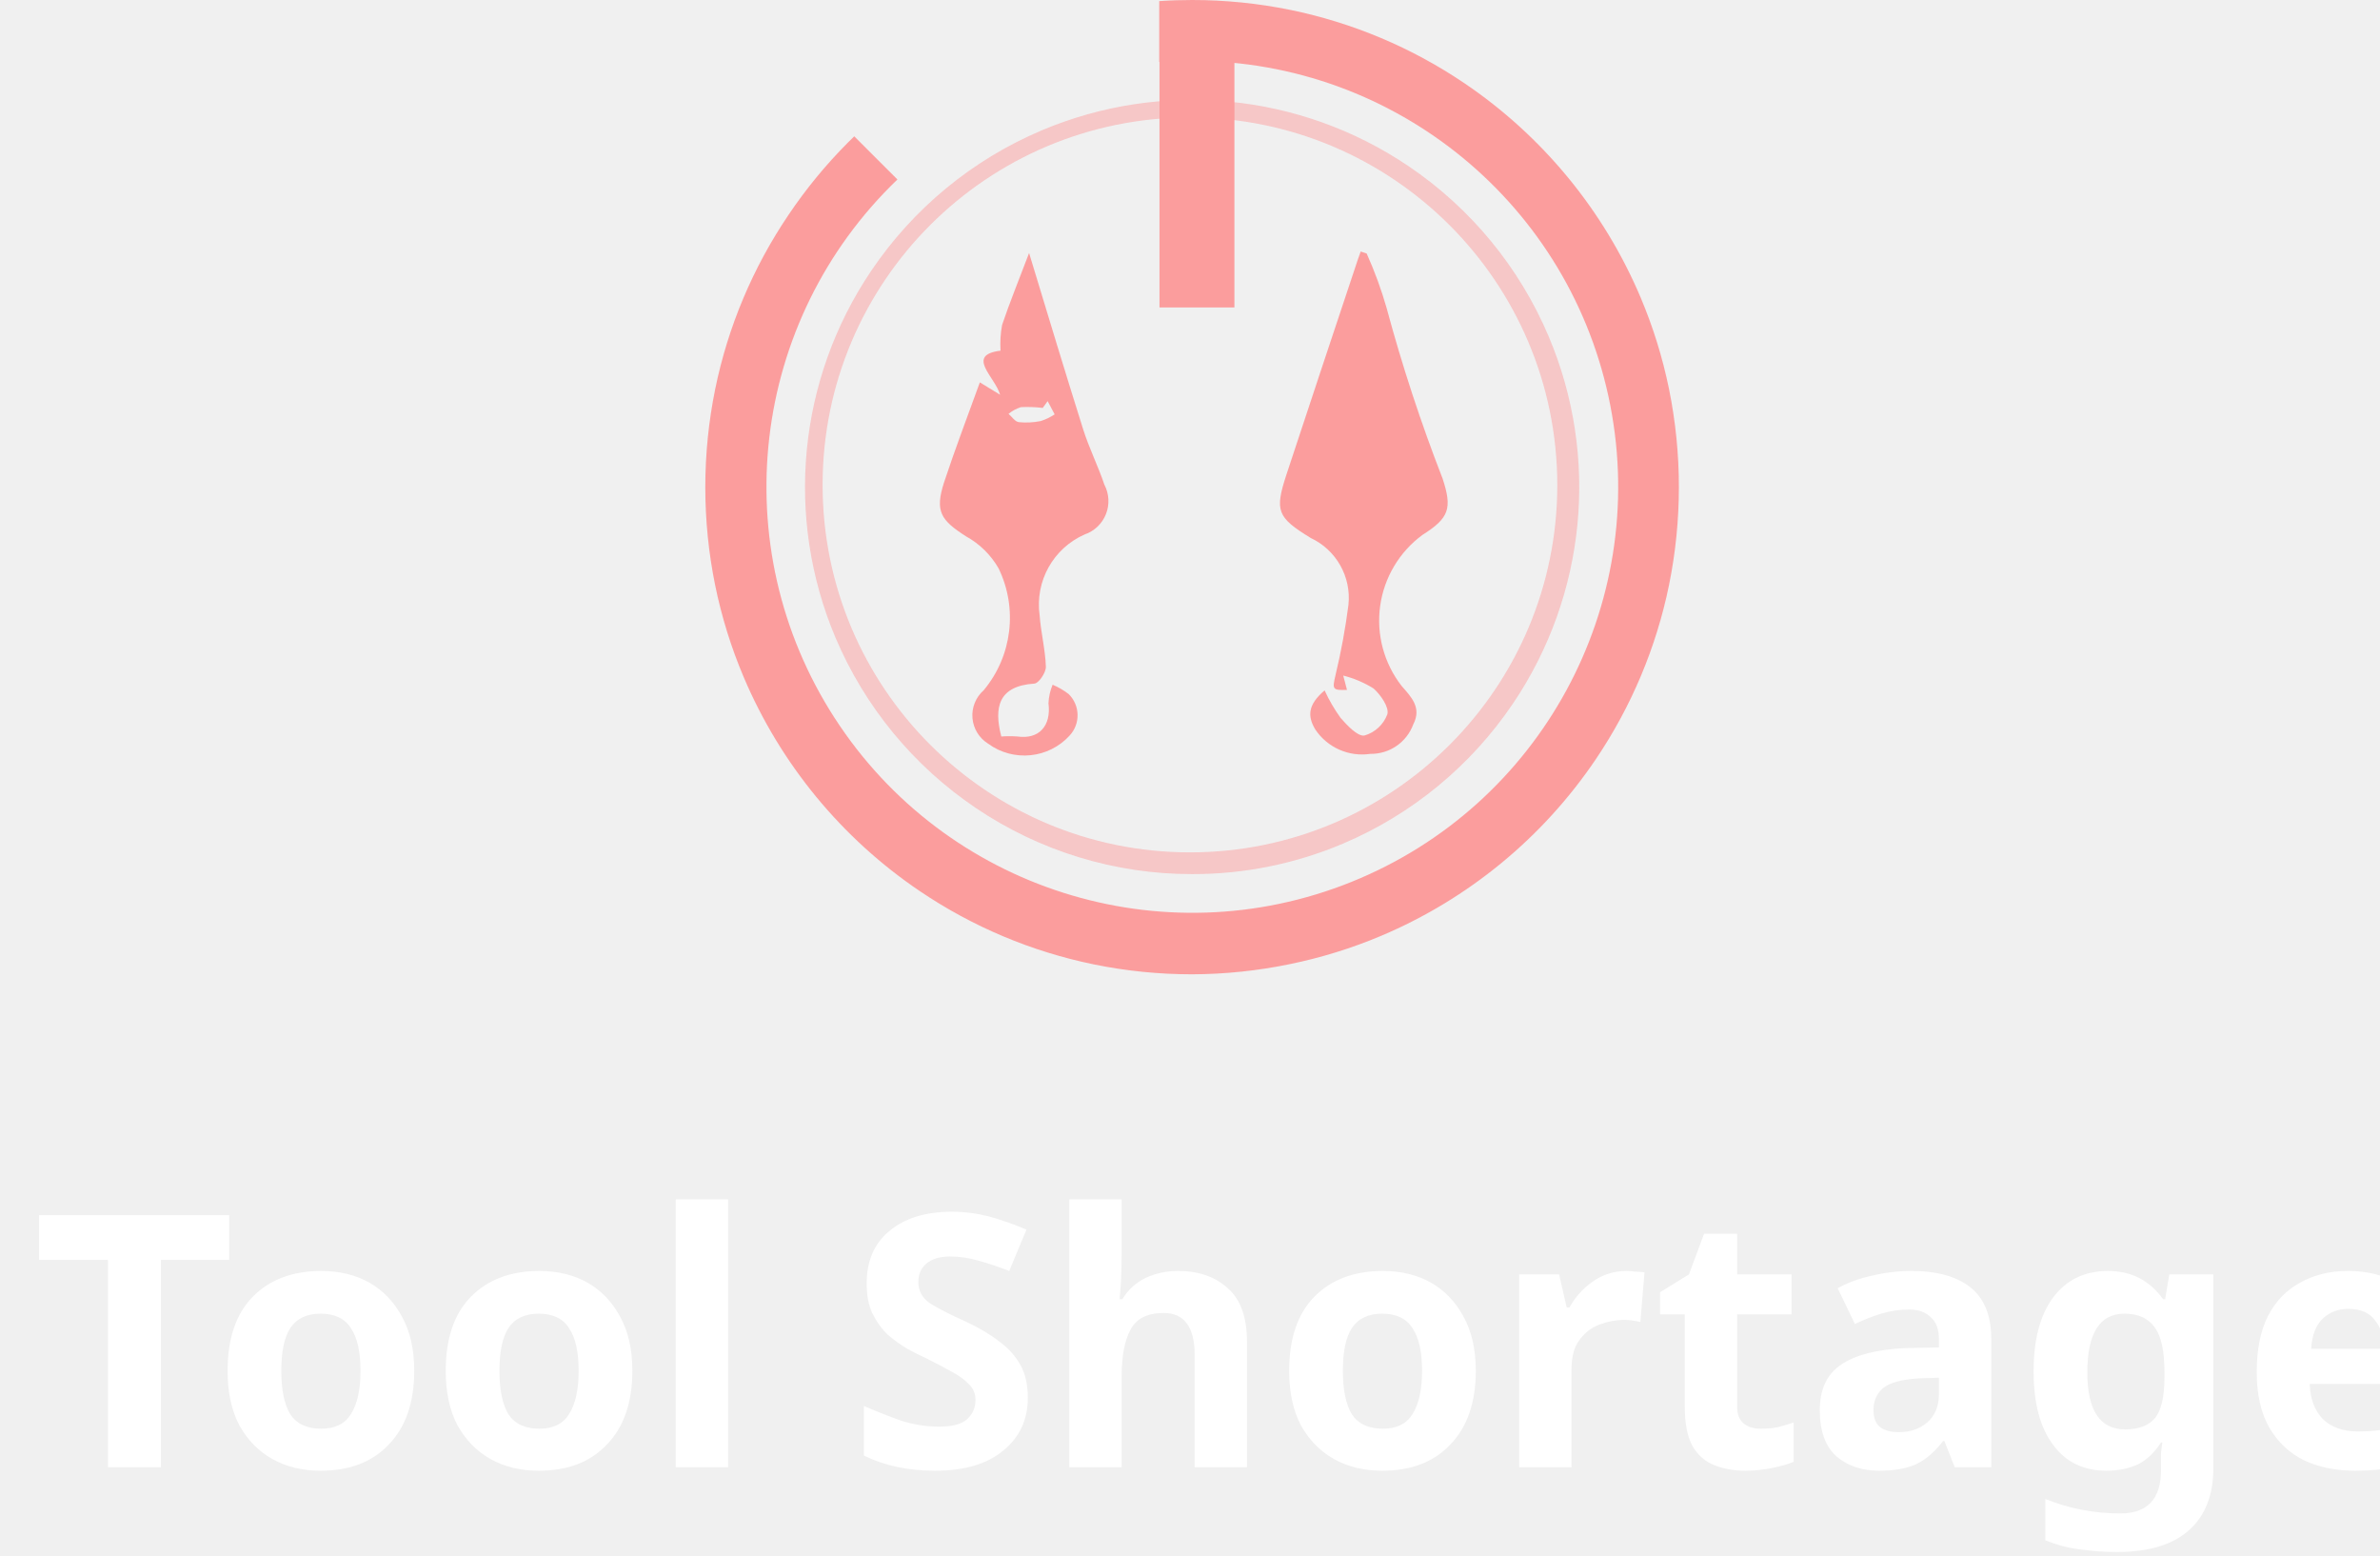
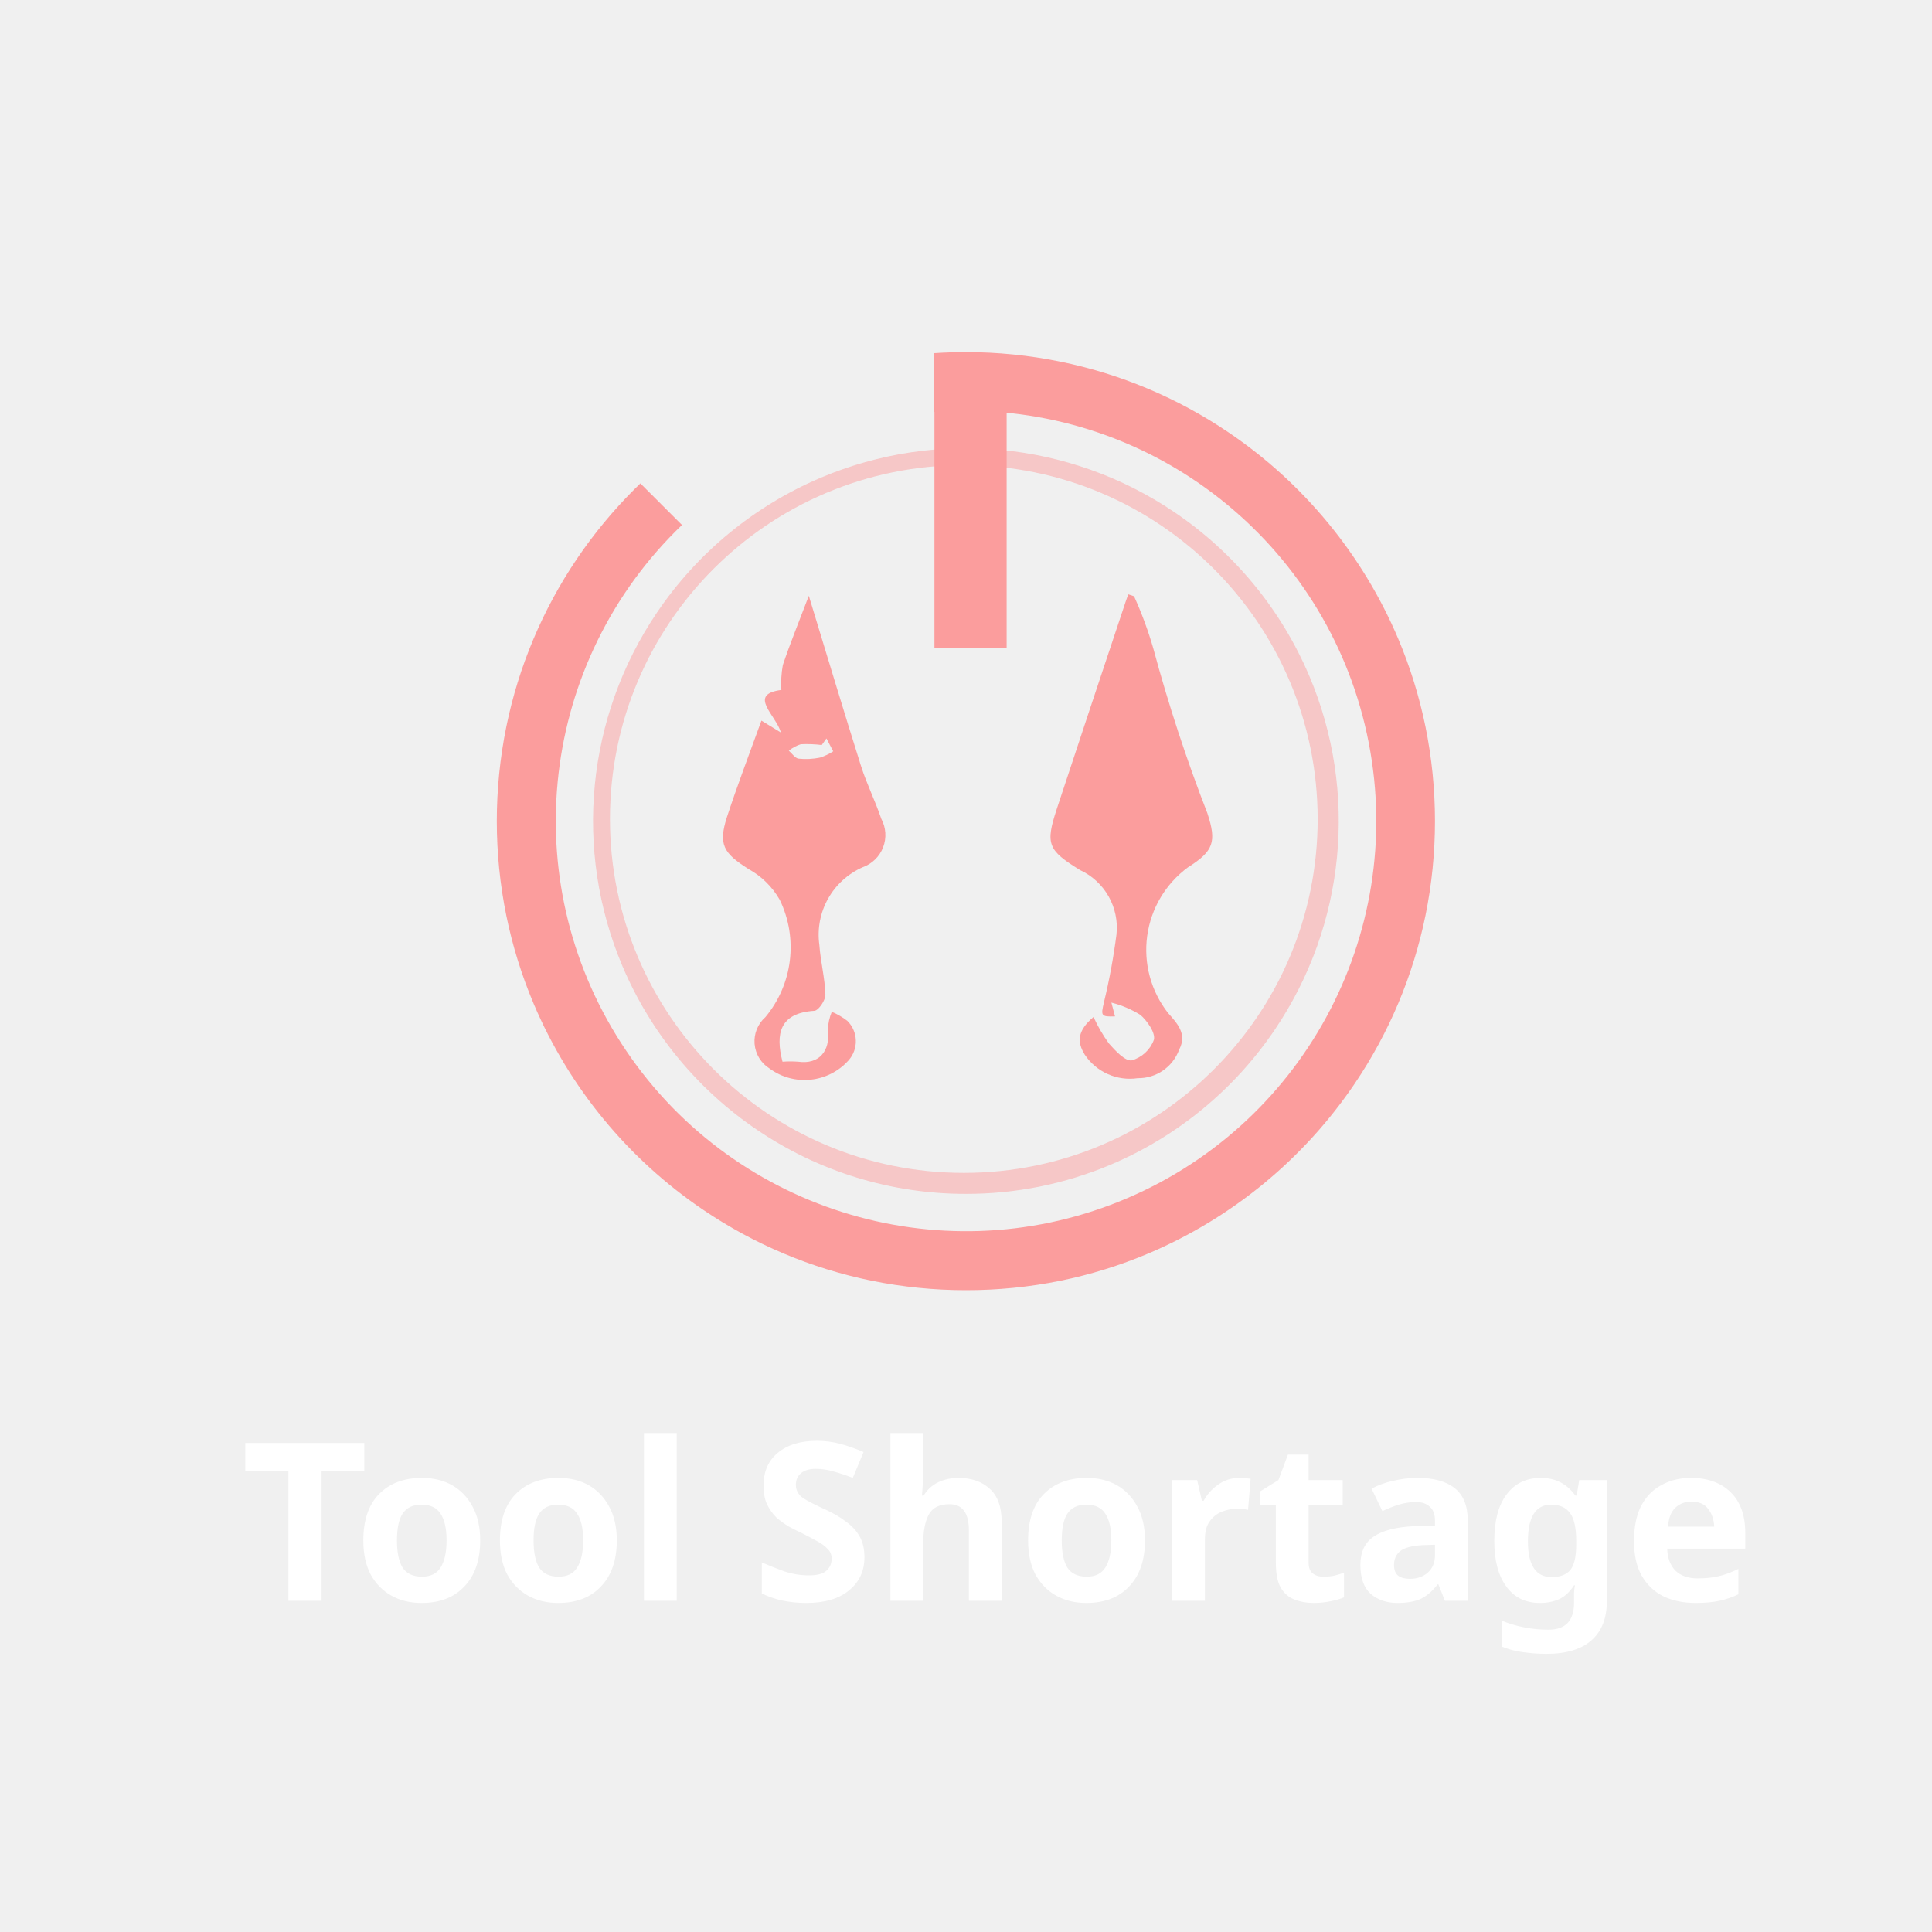
- <svg xmlns="http://www.w3.org/2000/svg" width="54" height="35.282" viewBox="0 0 54 35.282">
-   <g id="Component_209_1" data-name="Component 209 – 1" transform="translate(1)">
-     <g id="Component_144_3" data-name="Component 144 – 3" transform="translate(15)" opacity="0.75">
-       <path id="Path_1010" data-name="Path 1010" d="M791.364,357.088a3.676,3.676,0,0,0,.363.624c.146.166.383.423.539.4a.788.788,0,0,0,.522-.483c.043-.161-.152-.441-.314-.585a2.434,2.434,0,0,0-.687-.292l.085.325c-.336.011-.334-.015-.261-.334a15,15,0,0,0,.294-1.595,1.5,1.5,0,0,0-.856-1.517c-.764-.469-.821-.614-.55-1.441.535-1.627,1.079-3.25,1.62-4.878.02-.06.042-.119.064-.179l.135.045a9.07,9.07,0,0,1,.452,1.233,37.764,37.764,0,0,0,1.271,3.872c.224.68.149.895-.459,1.28a2.412,2.412,0,0,0-.469,3.426c.216.246.459.492.264.867a1.022,1.022,0,0,1-.976.672,1.277,1.277,0,0,1-1.248-.553C790.976,357.679,790.976,357.417,791.364,357.088Z" transform="translate(-777.31 -341.428)" fill="#ff8282" />
-       <path id="Path_1011" data-name="Path 1011" d="M728.593,352.624c-.142-.421-.343-.822-.478-1.245-.408-1.294-.8-2.593-1.23-4.009-.241.635-.442,1.126-.613,1.633a2.427,2.427,0,0,0-.035.582c-.8.1-.125.592-.01,1l-.459-.281c-.281.775-.563,1.514-.812,2.268-.211.657-.079.856.5,1.226a1.916,1.916,0,0,1,.738.727,2.57,2.57,0,0,1-.338,2.762.757.757,0,0,0,.1,1.213,1.391,1.391,0,0,0,1.852-.188.675.675,0,0,0-.025-.938,1.658,1.658,0,0,0-.364-.212,1.21,1.21,0,0,0-.094.425c.065.508-.215.819-.7.75a2.46,2.46,0,0,0-.37,0c-.172-.661-.067-1.147.75-1.2.1-.007.264-.251.261-.381-.012-.391-.114-.779-.142-1.171a1.738,1.738,0,0,1,1.022-1.831A.8.8,0,0,0,728.593,352.624Zm-1.443-1.443a1.634,1.634,0,0,1-.5.025c-.083-.011-.154-.12-.231-.188a.857.857,0,0,1,.282-.152,2.922,2.922,0,0,1,.494.018l.111-.154.159.3A1.307,1.307,0,0,1,727.151,351.181Z" transform="translate(-719.536 -341.631)" fill="#ff8282" />
-       <path id="Subtraction_225" data-name="Subtraction 225" d="M8.779,17.558a8.738,8.738,0,0,1-4.908-1.5A8.8,8.8,0,0,1,.69,12.2,8.767,8.767,0,0,1,1.5,3.871,8.8,8.8,0,0,1,5.362.69a8.768,8.768,0,0,1,8.326.809,8.8,8.8,0,0,1,3.181,3.863,8.767,8.767,0,0,1-.809,8.326A8.8,8.8,0,0,1,12.2,16.868,8.724,8.724,0,0,1,8.779,17.558ZM8.73.395A8.335,8.335,0,1,0,17.065,8.73,8.345,8.345,0,0,0,8.73.395Z" transform="translate(2.269 2.269)" fill="#ff8282" opacity="0.5" />
-       <g id="Component_83_1" data-name="Component 83 – 1">
-         <path id="Path_852" data-name="Path 852" d="M0,1.139H1.7V8H0Z" transform="translate(10.308 -1.026)" fill="#ff8282" />
-         <path id="Subtraction_227" data-name="Subtraction 227" d="M11.048,22.1a11.134,11.134,0,0,1-2.227-.224,10.987,10.987,0,0,1-3.95-1.662,11.08,11.08,0,0,1-4-4.861,10.992,10.992,0,0,1-.644-2.074,11.157,11.157,0,0,1,0-4.453,10.991,10.991,0,0,1,1.662-3.95A11.131,11.131,0,0,1,3.236,3.236l.146-.144.98.979a9.662,9.662,0,1,0,6.685-2.691c-.248,0-.5.01-.745.028V.025c.247-.017.5-.025.745-.025a11.133,11.133,0,0,1,2.227.224,10.989,10.989,0,0,1,3.95,1.662,11.078,11.078,0,0,1,4,4.861,10.988,10.988,0,0,1,.644,2.074,11.157,11.157,0,0,1,0,4.453,10.989,10.989,0,0,1-1.662,3.95,11.081,11.081,0,0,1-4.861,4,11,11,0,0,1-2.074.644A11.133,11.133,0,0,1,11.048,22.1Z" fill="#ff8282" />
-       </g>
+ <svg xmlns="http://www.w3.org/2000/svg" id="Component_241_1" data-name="Component 241 – 1" width="70" height="70" viewBox="0 0 70 70">
+   <g id="Component_217_1" data-name="Component 217 – 1" transform="translate(18 12.758)" opacity="0.75">
+     <path id="Path_1010" data-name="Path 1010" d="M791.909,362.447a5.659,5.659,0,0,0,.558.96c.225.255.589.651.829.611a1.213,1.213,0,0,0,.8-.743c.066-.248-.234-.678-.483-.9a3.746,3.746,0,0,0-1.056-.449l.131.5c-.517.017-.514-.023-.4-.514a23.044,23.044,0,0,0,.453-2.453,2.3,2.3,0,0,0-1.317-2.333c-1.176-.722-1.263-.945-.846-2.216.823-2.5,1.66-5,2.492-7.5.03-.092.065-.183.1-.276l.208.069a13.963,13.963,0,0,1,.7,1.9,58.081,58.081,0,0,0,1.955,5.957c.345,1.046.229,1.377-.706,1.968a3.711,3.711,0,0,0-.721,5.27c.332.378.707.756.406,1.333a1.573,1.573,0,0,1-1.5,1.033,1.964,1.964,0,0,1-1.92-.851C791.311,363.358,791.311,362.954,791.909,362.447Z" transform="translate(-770.289 -338.358)" fill="#ff8282" />
+     <path id="Path_1011" data-name="Path 1011" d="M730.6,355.452c-.218-.648-.528-1.264-.735-1.915-.627-1.99-1.227-3.988-1.891-6.167-.371.977-.68,1.732-.942,2.512a3.733,3.733,0,0,0-.053.9c-1.238.159-.192.911-.015,1.544l-.707-.433c-.433,1.192-.866,2.329-1.248,3.489-.325,1.01-.121,1.316.776,1.886a2.948,2.948,0,0,1,1.136,1.118,3.954,3.954,0,0,1-.519,4.249,1.165,1.165,0,0,0,.154,1.866,2.14,2.14,0,0,0,2.849-.289,1.039,1.039,0,0,0-.038-1.443,2.551,2.551,0,0,0-.56-.326,1.864,1.864,0,0,0-.144.654c.1.782-.331,1.26-1.073,1.154a3.8,3.8,0,0,0-.569,0c-.264-1.017-.1-1.765,1.154-1.844.153-.01.407-.387.4-.586-.018-.6-.176-1.2-.219-1.8a2.674,2.674,0,0,1,1.573-2.817A1.237,1.237,0,0,0,730.6,355.452Zm-2.219-2.219a2.514,2.514,0,0,1-.776.039c-.128-.017-.237-.185-.355-.289a1.319,1.319,0,0,1,.433-.234,4.494,4.494,0,0,1,.76.028l.17-.237.245.465A2.007,2.007,0,0,1,728.381,353.233Z" transform="translate(-716.669 -338.542)" fill="#ff8282" />
+     <path id="Subtraction_225" data-name="Subtraction 225" d="M13.5,27.009A13.441,13.441,0,0,1,5.954,24.7a13.544,13.544,0,0,1-4.893-5.941A13.487,13.487,0,0,1,2.306,5.954,13.544,13.544,0,0,1,8.248,1.061,13.487,13.487,0,0,1,21.055,2.306a13.544,13.544,0,0,1,4.893,5.941A13.487,13.487,0,0,1,24.7,21.055a13.544,13.544,0,0,1-5.941,4.893A13.42,13.42,0,0,1,13.5,27.009ZM13.428.607A12.821,12.821,0,1,0,26.25,13.428,12.836,12.836,0,0,0,13.428.607Z" transform="translate(3.492 3.489)" fill="#ff8282" opacity="0.5" />
+     <g id="Component_83_1" data-name="Component 83 – 1">
+       <path id="Path_852" data-name="Path 852" d="M0,1.139H2.616V11.686H0Z" transform="translate(15.856 -0.966)" fill="#ff8282" />
+       <path id="Subtraction_227" data-name="Subtraction 227" d="M16.994,33.988a17.127,17.127,0,0,1-3.425-.345,16.9,16.9,0,0,1-6.077-2.557,17.044,17.044,0,0,1-6.157-7.477,16.908,16.908,0,0,1-.99-3.19,17.162,17.162,0,0,1,0-6.85A16.907,16.907,0,0,1,2.9,7.493,17.121,17.121,0,0,1,4.977,4.977c.074-.074.149-.148.225-.221L6.71,6.263A14.863,14.863,0,1,0,16.994,2.124c-.381,0-.767.015-1.145.044V.038C16.229.013,16.615,0,16.994,0a17.125,17.125,0,0,1,3.425.345A16.9,16.9,0,0,1,26.5,2.9a17.041,17.041,0,0,1,6.157,7.477,16.9,16.9,0,0,1,.99,3.19,17.162,17.162,0,0,1,0,6.85A16.9,16.9,0,0,1,31.086,26.5a17.045,17.045,0,0,1-7.477,6.157,16.917,16.917,0,0,1-3.19.99A17.125,17.125,0,0,1,16.994,33.988Z" transform="translate(0)" fill="#ff8282" />
    </g>
-     <text id="Tool_Shortage" data-name="Tool Shortage" transform="translate(26 33.282)" fill="#fff" font-size="8" font-family="SegoeUI-Bold, Segoe UI" font-weight="700">
-       <tspan x="-26.268" y="0">Tool Shortage</tspan>
-     </text>
  </g>
+   <text id="Tool_Shortage" data-name="Tool Shortage" transform="translate(35 58)" fill="#fff" font-size="8" font-family="SegoeUI-Bold, Segoe UI" font-weight="700">
+     <tspan x="-26.268" y="0">Tool Shortage</tspan>
+   </text>
+   <rect id="Rectangle_1495" data-name="Rectangle 1495" width="70" height="70" fill="none" />
</svg>
